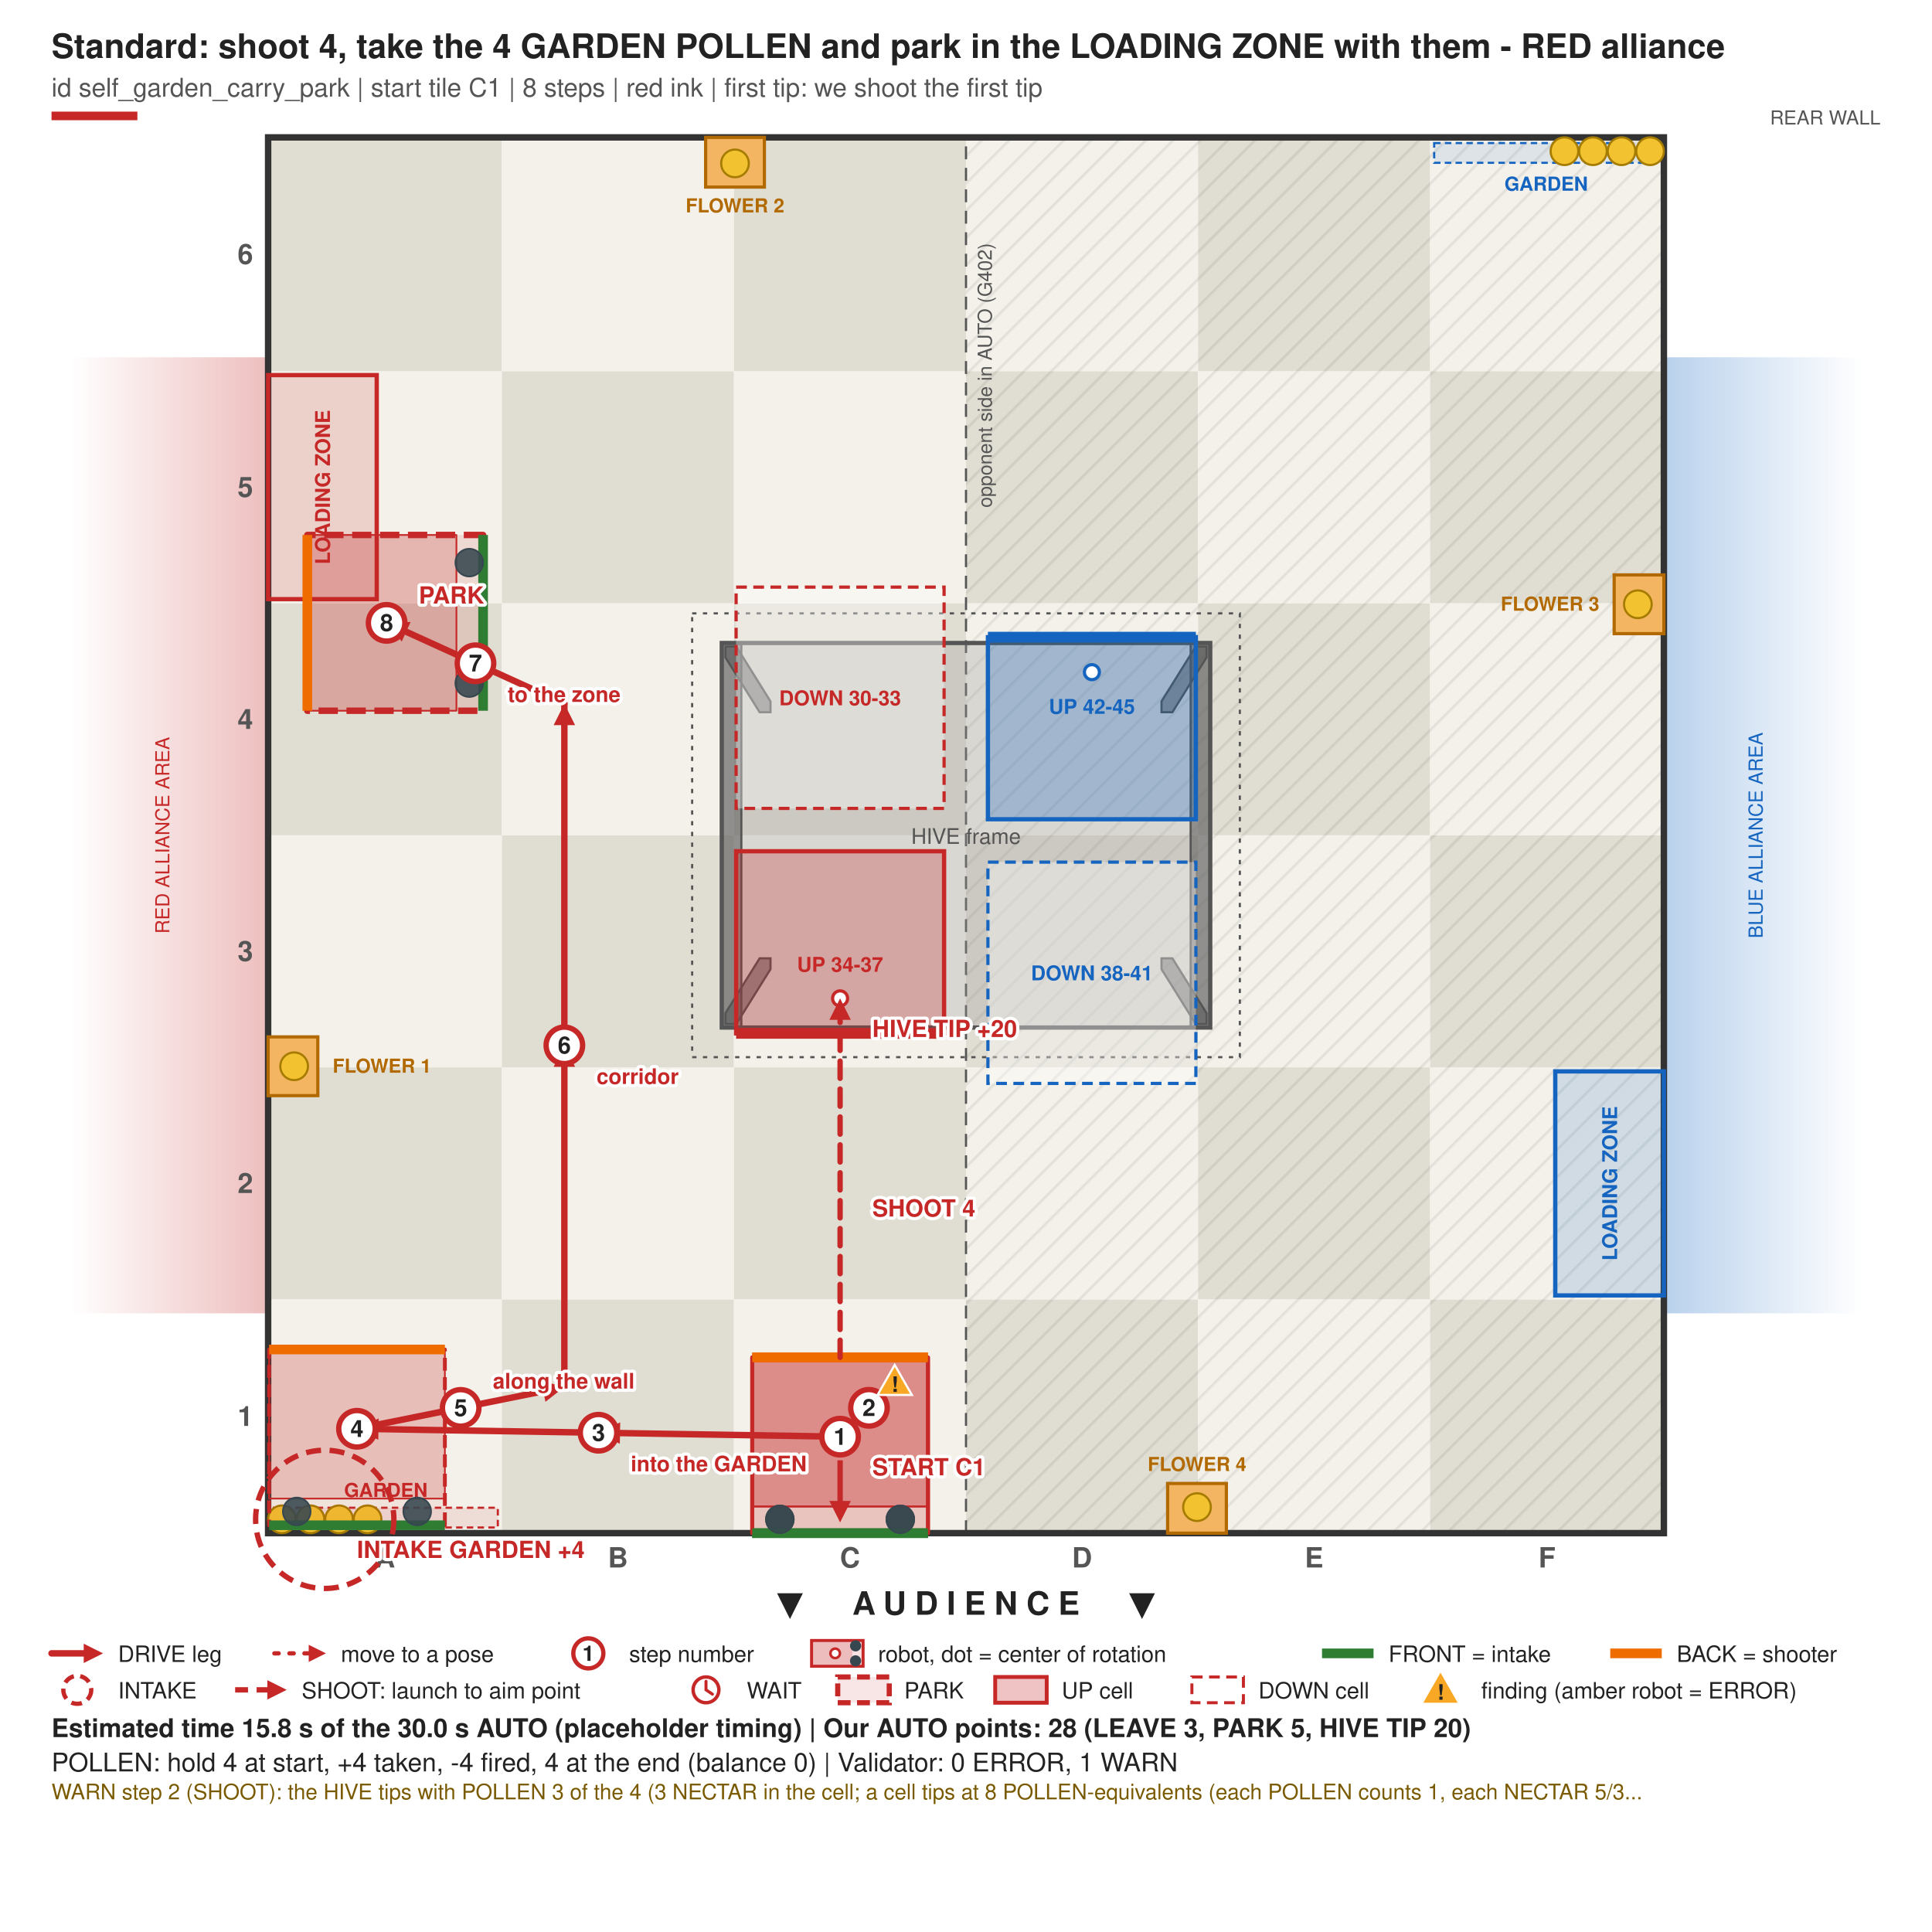
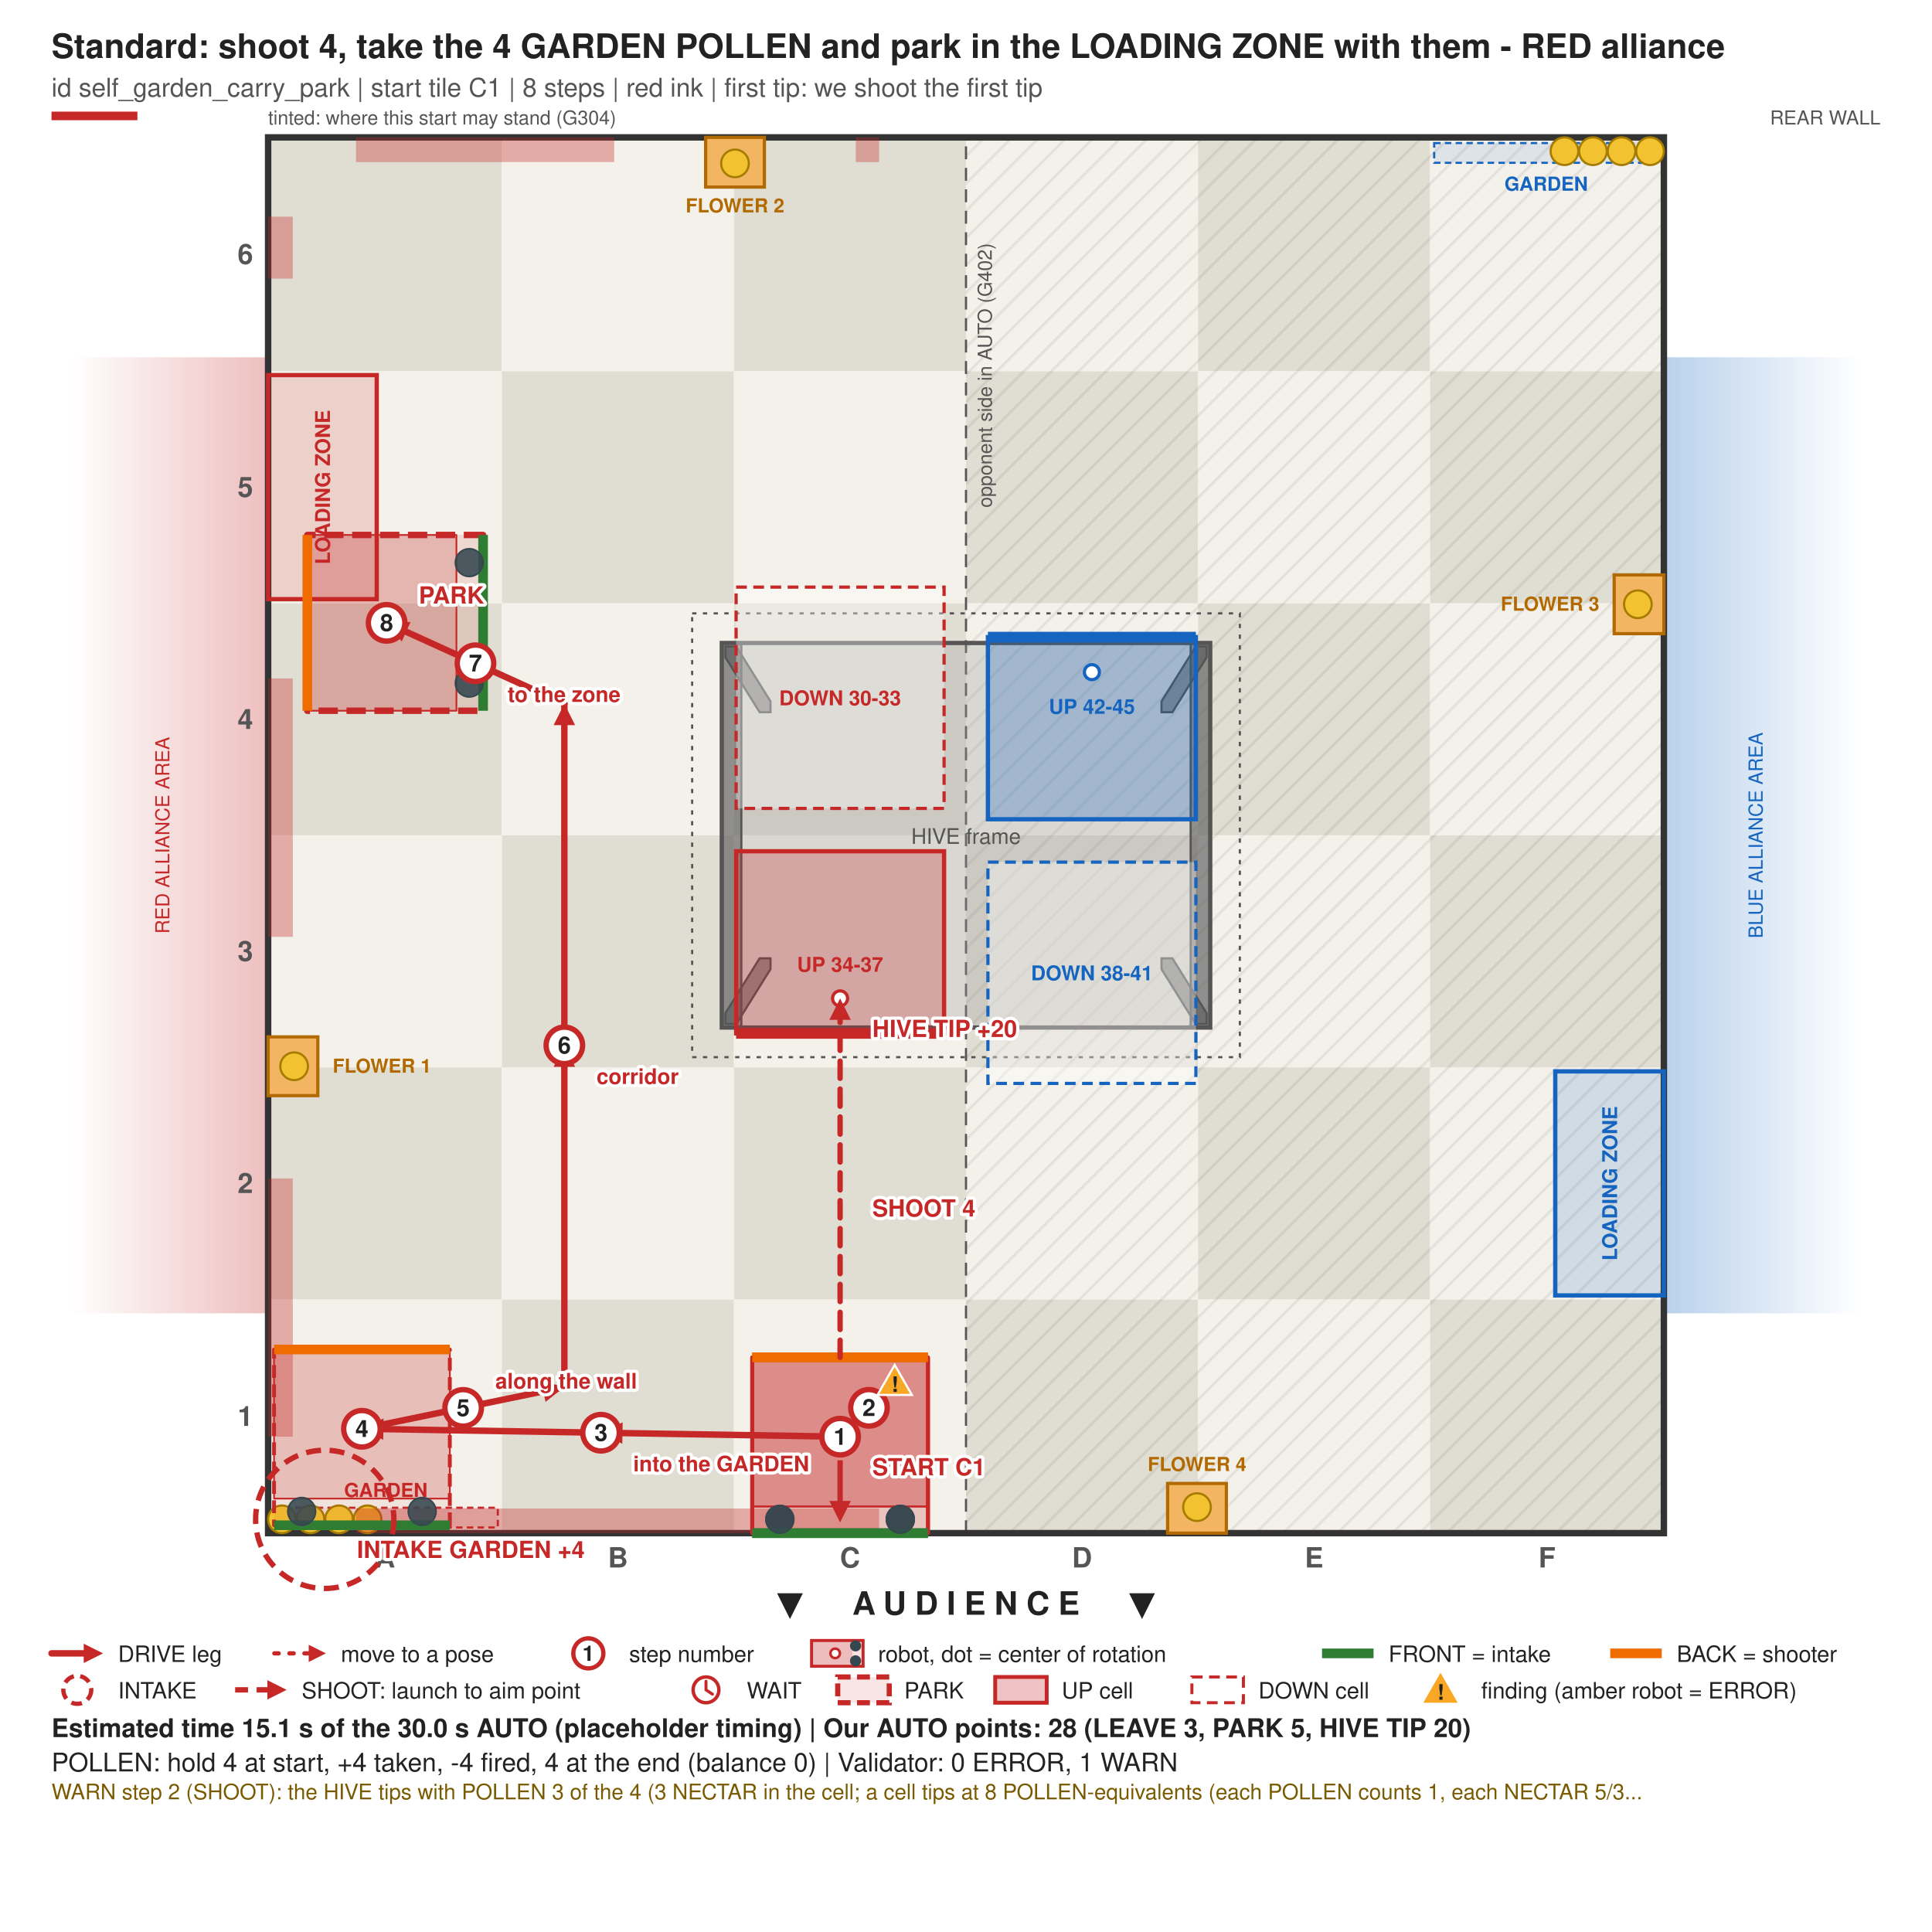
<svg xmlns="http://www.w3.org/2000/svg" viewBox="0 0 900 900" width="900" height="900" role="img" aria-labelledby="svg-title svg-desc" font-family="Helvetica, Arial, sans-serif">
  <defs>
    <linearGradient id="area-red" x1="1" y1="0" x2="0" y2="0">
      <stop offset="0" stop-color="#c62828" stop-opacity="0.30" />
      <stop offset="1" stop-color="#c62828" stop-opacity="0" />
    </linearGradient>
    <linearGradient id="area-blue" x1="0" y1="0" x2="1" y2="0">
      <stop offset="0" stop-color="#1565c0" stop-opacity="0.30" />
      <stop offset="1" stop-color="#1565c0" stop-opacity="0" />
    </linearGradient>
    <pattern id="opponent-hatch" width="9" height="9" patternUnits="userSpaceOnUse" patternTransform="rotate(45)">
      <line x1="0" y1="0" x2="0" y2="9" stroke="#000000" stroke-opacity="0.07" stroke-width="2.5" />
    </pattern>
  </defs>
  <rect id="background" x="0" y="0" width="900" height="900" fill="#ffffff" />
  <text id="title" x="24" y="27" font-size="15.68" font-weight="bold" fill="#222222">Standard: shoot 4, take the 4 GARDEN POLLEN and park in the LOADING ZONE with them - RED alliance</text>
  <text id="subtitle" x="24" y="45" font-size="12" fill="#555555">id self_garden_carry_park  |  start tile C1  |  8 steps  |  red ink  |  first tip: we shoot the first tip</text>
  <rect x="24" y="52" width="40" height="4" fill="#c62828" />
  <g id="field">
    <rect class="alliance-area" data-alliance="RED" x="32.9" y="166.43" width="92" height="445.37" fill="url(#area-red)" />
    <rect class="alliance-area" data-alliance="BLUE" x="775.1" y="166.43" width="92" height="445.37" fill="url(#area-blue)" />
    <text x="78.9" y="389.12" font-size="9" fill="#c62828" text-anchor="middle" transform="rotate(-90 78.9 389.12)">RED ALLIANCE AREA</text>
    <text x="821.1" y="389.12" font-size="9" fill="#1565c0" text-anchor="middle" transform="rotate(-90 821.1 389.12)">BLUE ALLIANCE AREA</text>
    <rect class="tile" data-tile="A1" x="124.9" y="605.3" width="108.9" height="108.9" fill="#f3f1ea" />
    <rect class="tile" data-tile="A2" x="124.9" y="497.2" width="108.9" height="108.1" fill="#e0ddd2" />
    <rect class="tile" data-tile="A3" x="124.9" y="389.1" width="108.9" height="108.1" fill="#f3f1ea" />
    <rect class="tile" data-tile="A4" x="124.9" y="281" width="108.9" height="108.1" fill="#e0ddd2" />
    <rect class="tile" data-tile="A5" x="124.9" y="172.9" width="108.9" height="108.1" fill="#f3f1ea" />
    <rect class="tile" data-tile="A6" x="124.9" y="64" width="108.9" height="108.9" fill="#e0ddd2" />
    <rect class="tile" data-tile="B1" x="233.8" y="605.3" width="108.1" height="108.9" fill="#e0ddd2" />
    <rect class="tile" data-tile="B2" x="233.8" y="497.2" width="108.1" height="108.1" fill="#f3f1ea" />
    <rect class="tile" data-tile="B3" x="233.8" y="389.1" width="108.1" height="108.1" fill="#e0ddd2" />
    <rect class="tile" data-tile="B4" x="233.8" y="281" width="108.1" height="108.1" fill="#f3f1ea" />
    <rect class="tile" data-tile="B5" x="233.8" y="172.9" width="108.1" height="108.1" fill="#e0ddd2" />
    <rect class="tile" data-tile="B6" x="233.8" y="64" width="108.1" height="108.9" fill="#f3f1ea" />
    <rect class="tile" data-tile="C1" x="341.9" y="605.3" width="108.1" height="108.9" fill="#f3f1ea" />
    <rect class="tile" data-tile="C2" x="341.9" y="497.2" width="108.1" height="108.1" fill="#e0ddd2" />
    <rect class="tile" data-tile="C3" x="341.9" y="389.1" width="108.1" height="108.1" fill="#f3f1ea" />
    <rect class="tile" data-tile="C4" x="341.9" y="281" width="108.1" height="108.1" fill="#e0ddd2" />
    <rect class="tile" data-tile="C5" x="341.9" y="172.9" width="108.1" height="108.1" fill="#f3f1ea" />
    <rect class="tile" data-tile="C6" x="341.9" y="64" width="108.1" height="108.9" fill="#e0ddd2" />
    <rect class="tile" data-tile="D1" x="450" y="605.3" width="108.1" height="108.9" fill="#e0ddd2" />
    <rect class="tile" data-tile="D2" x="450" y="497.2" width="108.1" height="108.1" fill="#f3f1ea" />
    <rect class="tile" data-tile="D3" x="450" y="389.1" width="108.1" height="108.1" fill="#e0ddd2" />
    <rect class="tile" data-tile="D4" x="450" y="281" width="108.1" height="108.1" fill="#f3f1ea" />
    <rect class="tile" data-tile="D5" x="450" y="172.9" width="108.1" height="108.1" fill="#e0ddd2" />
    <rect class="tile" data-tile="D6" x="450" y="64" width="108.1" height="108.9" fill="#f3f1ea" />
    <rect class="tile" data-tile="E1" x="558.1" y="605.3" width="108.1" height="108.9" fill="#f3f1ea" />
    <rect class="tile" data-tile="E2" x="558.1" y="497.2" width="108.1" height="108.1" fill="#e0ddd2" />
    <rect class="tile" data-tile="E3" x="558.1" y="389.1" width="108.1" height="108.1" fill="#f3f1ea" />
    <rect class="tile" data-tile="E4" x="558.1" y="281" width="108.1" height="108.1" fill="#e0ddd2" />
    <rect class="tile" data-tile="E5" x="558.1" y="172.9" width="108.1" height="108.1" fill="#f3f1ea" />
    <rect class="tile" data-tile="E6" x="558.1" y="64" width="108.1" height="108.9" fill="#e0ddd2" />
    <rect class="tile" data-tile="F1" x="666.2" y="605.3" width="108.9" height="108.9" fill="#e0ddd2" />
    <rect class="tile" data-tile="F2" x="666.2" y="497.2" width="108.9" height="108.1" fill="#f3f1ea" />
    <rect class="tile" data-tile="F3" x="666.2" y="389.1" width="108.9" height="108.1" fill="#e0ddd2" />
    <rect class="tile" data-tile="F4" x="666.2" y="281" width="108.9" height="108.1" fill="#f3f1ea" />
    <rect class="tile" data-tile="F5" x="666.2" y="172.9" width="108.9" height="108.1" fill="#e0ddd2" />
    <rect class="tile" data-tile="F6" x="666.2" y="64" width="108.9" height="108.9" fill="#f3f1ea" />
    <rect id="opponent-side" x="450" y="64" width="325.1" height="650.2" fill="url(#opponent-hatch)" />
    <line id="side-line" x1="450" y1="714.2" x2="450" y2="64" stroke="#555555" stroke-width="1" stroke-dasharray="6 4" />
    <text id="opponent-label" x="462" y="174.86" font-size="9" fill="#555555" text-anchor="middle" transform="rotate(-90 462 174.86)">opponent side in AUTO (G402)</text>
    <text class="tile-label" x="179.35" y="730.2" font-size="13" font-weight="bold" text-anchor="middle" fill="#555555">A</text>
    <text class="tile-label" x="287.85" y="730.2" font-size="13" font-weight="bold" text-anchor="middle" fill="#555555">B</text>
    <text class="tile-label" x="395.95" y="730.2" font-size="13" font-weight="bold" text-anchor="middle" fill="#555555">C</text>
    <text class="tile-label" x="504.05" y="730.2" font-size="13" font-weight="bold" text-anchor="middle" fill="#555555">D</text>
    <text class="tile-label" x="612.15" y="730.2" font-size="13" font-weight="bold" text-anchor="middle" fill="#555555">E</text>
    <text class="tile-label" x="720.65" y="730.2" font-size="13" font-weight="bold" text-anchor="middle" fill="#555555">F</text>
    <text class="tile-label" x="117.9" y="664.25" font-size="13" font-weight="bold" text-anchor="end" fill="#555555">1</text>
    <text class="tile-label" x="117.9" y="555.75" font-size="13" font-weight="bold" text-anchor="end" fill="#555555">2</text>
    <text class="tile-label" x="117.9" y="447.65" font-size="13" font-weight="bold" text-anchor="end" fill="#555555">3</text>
    <text class="tile-label" x="117.9" y="339.55" font-size="13" font-weight="bold" text-anchor="end" fill="#555555">4</text>
    <text class="tile-label" x="117.9" y="231.45" font-size="13" font-weight="bold" text-anchor="end" fill="#555555">5</text>
    <text class="tile-label" x="117.9" y="122.95" font-size="13" font-weight="bold" text-anchor="end" fill="#555555">6</text>
    <rect id="field-border" x="124.9" y="64" width="650.2" height="650.2" fill="none" stroke="#333333" stroke-width="3" />
  </g>
  <g id="structures">
    <rect id="hive-frame" x="336.23" y="299.53" width="227.54" height="179.14" fill="#9a9a9a" fill-opacity="0.30" stroke="#555555" stroke-width="2" />
    <rect id="hive-keepout" x="322.43" y="285.73" width="255.14" height="206.74" fill="none" stroke="#555555" stroke-width="1" stroke-dasharray="2 3" />
    <g id="hive-solid">
      <polygon class="hive-foot" points="336.23,478.67 345.35,478.67 345.35,299.53 336.23,299.53" fill="#555555" fill-opacity="0.55" stroke="#555555" stroke-width="1" />
      <polygon class="hive-foot" points="554.65,478.67 563.77,478.67 563.77,299.53 554.65,299.53" fill="#555555" fill-opacity="0.55" stroke="#555555" stroke-width="1" />
      <polygon class="hive-foot" points="337.94,477.01 343,477.01 358.92,451.48 358.92,446.42 353.86,446.42 337.94,471.95" fill="#555555" fill-opacity="0.55" stroke="#555555" stroke-width="1" />
      <polygon class="hive-foot" points="337.94,306.25 353.86,331.78 358.92,331.78 358.92,326.72 343,301.19 337.94,301.19" fill="#555555" fill-opacity="0.55" stroke="#555555" stroke-width="1" />
      <polygon class="hive-foot" points="541.08,451.48 557,477.01 562.06,477.01 562.06,471.95 546.14,446.42 541.08,446.42" fill="#555555" fill-opacity="0.55" stroke="#555555" stroke-width="1" />
      <polygon class="hive-foot" points="541.08,331.78 546.14,331.78 562.06,306.25 562.06,301.19 557,301.19 541.08,326.72" fill="#555555" fill-opacity="0.55" stroke="#555555" stroke-width="1" />
    </g>
    <text x="450" y="393.1" font-size="10" fill="#555555" text-anchor="middle">HIVE frame</text>
    <g class="hive" data-alliance="RED">
      <g class="cell cell-down" data-alliance="RED" data-side="REAR">
        <rect x="342.91" y="273.5" width="96.88" height="103.09" fill="#ffffff" fill-opacity="0.35" stroke="#c62828" stroke-width="1.5" stroke-dasharray="5 3" />
        <text x="391.35" y="328.55" font-size="9.5" font-weight="bold" fill="#c62828" text-anchor="middle">DOWN 30-33</text>
      </g>
      <g class="cell cell-up" data-alliance="RED" data-side="AUDIENCE">
        <rect x="342.91" y="396.55" width="96.88" height="84.82" fill="#c62828" fill-opacity="0.28" stroke="#c62828" stroke-width="2" />
        <line class="cell-opening" x1="342.91" y1="481.38" x2="439.79" y2="481.38" stroke="#c62828" stroke-width="5" />
        <circle class="aim-point" cx="391.35" cy="465.08" r="3.5" fill="#ffffff" stroke="#c62828" stroke-width="1.5" />
        <text x="391.35" y="452.68" font-size="9.5" font-weight="bold" fill="#c62828" text-anchor="middle">UP 34-37</text>
      </g>
    </g>
    <g class="hive" data-alliance="BLUE">
      <g class="cell cell-down" data-alliance="BLUE" data-side="AUDIENCE">
        <rect x="460.21" y="401.61" width="96.88" height="103.09" fill="#ffffff" fill-opacity="0.35" stroke="#1565c0" stroke-width="1.5" stroke-dasharray="5 3" />
        <text x="508.65" y="456.66" font-size="9.5" font-weight="bold" fill="#1565c0" text-anchor="middle">DOWN 38-41</text>
      </g>
      <g class="cell cell-up" data-alliance="BLUE" data-side="REAR">
        <rect x="460.21" y="296.82" width="96.88" height="84.82" fill="#1565c0" fill-opacity="0.28" stroke="#1565c0" stroke-width="2" />
        <line class="cell-opening" x1="460.21" y1="296.82" x2="557.09" y2="296.82" stroke="#1565c0" stroke-width="5" />
        <circle class="aim-point" cx="508.65" cy="313.12" r="3.5" fill="#ffffff" stroke="#1565c0" stroke-width="1.5" />
        <text x="508.65" y="332.52" font-size="9.5" font-weight="bold" fill="#1565c0" text-anchor="middle">UP 42-45</text>
      </g>
    </g>
    <g class="flower" data-flower="1">
      <rect x="124.9" y="483.02" width="23.15" height="27.37" fill="#f3b562" stroke="#b26a00" stroke-width="1.5" />
      <circle cx="137.02" cy="496.71" r="6.44" fill="#f2c230" stroke="#a67c00" stroke-width="1" />
      <text x="154.95" y="499.71" font-size="9" fill="#b26a00" font-weight="bold" text-anchor="start">FLOWER 1</text>
    </g>
    <g class="flower" data-flower="2">
      <rect x="328.71" y="64" width="27.37" height="23.15" fill="#f3b562" stroke="#b26a00" stroke-width="1.5" />
      <circle cx="342.39" cy="76.12" r="6.44" fill="#f2c230" stroke="#a67c00" stroke-width="1" />
      <text x="342.39" y="98.95" font-size="9" fill="#b26a00" font-weight="bold" text-anchor="middle">FLOWER 2</text>
    </g>
    <g class="flower" data-flower="3">
      <rect x="751.95" y="267.81" width="23.15" height="27.37" fill="#f3b562" stroke="#b26a00" stroke-width="1.5" />
      <circle cx="762.98" cy="281.49" r="6.44" fill="#f2c230" stroke="#a67c00" stroke-width="1" />
      <text x="745.05" y="284.49" font-size="9" fill="#b26a00" font-weight="bold" text-anchor="end">FLOWER 3</text>
    </g>
    <g class="flower" data-flower="4">
      <rect x="543.92" y="691.05" width="27.37" height="23.15" fill="#f3b562" stroke="#b26a00" stroke-width="1.5" />
      <circle cx="557.61" cy="702.08" r="6.44" fill="#f2c230" stroke="#a67c00" stroke-width="1" />
      <text x="557.61" y="685.25" font-size="9" fill="#b26a00" font-weight="bold" text-anchor="middle">FLOWER 4</text>
    </g>
    <g class="garden" data-alliance="RED">
      <rect x="127.54" y="702.36" width="104.37" height="9.2" fill="#c62828" fill-opacity="0.10" stroke="#c62828" stroke-width="1" stroke-dasharray="3 2" />
      <circle class="pollen" cx="131.34" cy="707.76" r="6.44" fill="#f2c230" stroke="#a67c00" stroke-width="1" />
      <circle class="pollen" cx="144.63" cy="707.76" r="6.44" fill="#f2c230" stroke="#a67c00" stroke-width="1" />
      <circle class="pollen" cx="157.93" cy="707.76" r="6.44" fill="#f2c230" stroke="#a67c00" stroke-width="1" />
      <circle class="pollen" cx="171.22" cy="707.76" r="6.44" fill="#f2c230" stroke="#a67c00" stroke-width="1" />
      <text x="179.73" y="697.36" font-size="9" fill="#c62828" text-anchor="middle" font-weight="bold">GARDEN</text>
    </g>
    <g class="loading-zone" data-alliance="RED">
      <rect x="124.9" y="174.74" width="50.6" height="104.37" fill="#c62828" fill-opacity="0.16" stroke="#c62828" stroke-width="2" />
      <text x="150.2" y="230.43" font-size="9.5" font-weight="bold" fill="#c62828" text-anchor="middle" transform="rotate(-90 150.2 226.93)">LOADING ZONE</text>
    </g>
    <g class="garden" data-alliance="BLUE">
      <rect x="668.09" y="66.64" width="104.37" height="9.2" fill="#1565c0" fill-opacity="0.10" stroke="#1565c0" stroke-width="1" stroke-dasharray="3 2" />
      <circle class="pollen" cx="768.66" cy="70.44" r="6.44" fill="#f2c230" stroke="#a67c00" stroke-width="1" />
      <circle class="pollen" cx="755.37" cy="70.44" r="6.44" fill="#f2c230" stroke="#a67c00" stroke-width="1" />
      <circle class="pollen" cx="742.07" cy="70.44" r="6.44" fill="#f2c230" stroke="#a67c00" stroke-width="1" />
      <circle class="pollen" cx="728.78" cy="70.44" r="6.44" fill="#f2c230" stroke="#a67c00" stroke-width="1" />
      <text x="720.27" y="88.84" font-size="9" fill="#1565c0" text-anchor="middle" font-weight="bold">GARDEN</text>
    </g>
    <g class="loading-zone" data-alliance="BLUE">
      <rect x="724.5" y="499.09" width="50.6" height="104.37" fill="#1565c0" fill-opacity="0.16" stroke="#1565c0" stroke-width="2" />
      <text x="749.8" y="554.77" font-size="9.5" font-weight="bold" fill="#1565c0" text-anchor="middle" transform="rotate(-90 749.8 551.27)">LOADING ZONE</text>
    </g>
    <text id="audience-label" x="450" y="752.2" font-size="15" font-weight="bold" letter-spacing="4" text-anchor="middle" fill="#222222">AUDIENCE</text>
    <polygon class="compass-arrow" points="362,742.2 374,742.2 368,754.2" fill="#222222" />
    <polygon class="compass-arrow" points="526,742.2 538,742.2 532,754.2" fill="#222222" />
    <text x="876" y="58" font-size="9" fill="#555555" text-anchor="end">REAR WALL</text>
  </g>
+   <g id="start-bands" data-heading="-90">
+     <rect class="start-band" data-wall="RED" data-from="9.77" data-to="35.92" x="124.9" y="548.99" width="11.5" height="120.27" fill="#c62828" fill-opacity="0.35" />
+     <rect class="start-band" data-wall="RED" data-from="60.39" data-to="86.55" x="124.9" y="316.05" width="11.5" height="120.37" fill="#c62828" fill-opacity="0.35" />
+     <rect class="start-band" data-wall="RED" data-from="127.04" data-to="133.32" x="124.9" y="100.94" width="11.5" height="28.86" fill="#c62828" fill-opacity="0.35" />
+     <rect class="start-band" data-wall="AUDIENCE" data-from="8.9" data-to="61.87" x="165.84" y="702.7" width="243.68" height="11.5" fill="#c62828" fill-opacity="0.35" />
+     <rect class="start-band" data-wall="REAR" data-from="8.9" data-to="35.05" x="165.84" y="64" width="120.27" height="11.5" fill="#c62828" fill-opacity="0.35" />
+     <rect class="start-band" data-wall="REAR" data-from="59.52" data-to="61.87" x="398.67" y="64" width="10.85" height="11.5" fill="#c62828" fill-opacity="0.35" />
+     <text class="start-band-label" x="124.9" y="58" font-size="9" fill="#555555">tinted: where this start may stand (G304)</text>
+   </g>
  <g id="route" data-ink="#c62828" data-alliance="RED" data-route="self_garden_carry_park">
    <g class="drive-leg" data-step="3" data-mode="CONSTANT">
-       <path class="leg" d="M 391.35 669.26 L 166.3 665.58" fill="none" stroke="#c62828" stroke-width="3" stroke-linecap="round" stroke-linejoin="round" />
-       <polygon class="arrowhead" points="278.82,667.42 288.91,662.58 288.74,672.58" fill="#c62828" />
-       <polygon class="arrowhead" points="166.3,665.58 176.38,660.74 176.22,670.74" fill="#c62828" />
+       <path class="leg" d="M 391.35 669.26 L 168.6 665.58" fill="none" stroke="#c62828" stroke-width="3" stroke-linecap="round" stroke-linejoin="round" />
+       <polygon class="arrowhead" points="279.97,667.42 290.06,662.58 289.89,672.58" fill="#c62828" />
+       <polygon class="arrowhead" points="168.6,665.58 178.68,660.74 178.52,670.74" fill="#c62828" />
    </g>
    <g class="drive-leg" data-step="5" data-mode="CONSTANT">
-       <path class="leg" d="M 166.3 665.58 L 262.9 646.12" fill="none" stroke="#c62828" stroke-width="3" stroke-linecap="round" stroke-linejoin="round" />
-       <polygon class="arrowhead" points="262.9,646.12 254.08,653 252.11,643.19" fill="#c62828" />
+       <path class="leg" d="M 168.6 665.58 L 262.9 646.12" fill="none" stroke="#c62828" stroke-width="3" stroke-linecap="round" stroke-linejoin="round" />
+       <polygon class="arrowhead" points="262.9,646.12 254.12,653.04 252.1,643.24" fill="#c62828" />
    </g>
    <g class="drive-leg" data-step="6" data-mode="REVERSE_TANGENT">
      <path class="leg" d="M 262.9 646.12 L 262.9 327.8" fill="none" stroke="#c62828" stroke-width="3" stroke-linecap="round" stroke-linejoin="round" />
      <polygon class="arrowhead" points="262.9,486.96 267.9,496.96 257.9,496.96" fill="#c62828" />
      <polygon class="arrowhead" points="262.9,327.8 267.9,337.8 257.9,337.8" fill="#c62828" />
    </g>
    <g class="drive-leg" data-step="7" data-mode="LINEAR">
      <path class="leg" d="M 262.9 327.8 L 180.1 290.15" fill="none" stroke="#c62828" stroke-width="3" stroke-linecap="round" stroke-linejoin="round" />
      <polygon class="arrowhead" points="180.1,290.15 191.27,289.74 187.13,298.84" fill="#c62828" />
    </g>
    <g id="start-footprint" class="footprint start" data-step="1">
      <polygon class="outline" points="432.29,714.2 432.29,632.32 350.41,632.32 350.41,714.2" fill="#c62828" fill-opacity="0.14" stroke="#c62828" stroke-width="1.8" stroke-linejoin="round" />
      <polygon class="chassis" points="432.29,701.78 432.29,632.32 350.41,632.32 350.41,701.78" fill="#c62828" fill-opacity="0.2" stroke="#c62828" stroke-width="0.8" stroke-linejoin="round" />
      <line class="front-edge" x1="432.29" y1="714.2" x2="350.41" y2="714.2" stroke="#2e7d32" stroke-width="4.5" />
      <line class="back-edge" x1="432.29" y1="632.32" x2="350.41" y2="632.32" stroke="#ef6c00" stroke-width="4.5" />
      <circle class="wheel" data-wheel="LEFT" cx="419.41" cy="707.76" r="6.44" fill="#37474f" fill-opacity="0.88" stroke="#37474f" stroke-width="0.8" />
      <circle class="wheel" data-wheel="RIGHT" cx="363.29" cy="707.76" r="6.44" fill="#37474f" fill-opacity="0.88" stroke="#37474f" stroke-width="0.8" />
      <g class="pose-point" data-x="57.92" data-y="9.77">
        <circle cx="391.35" cy="669.26" r="3.4" fill="#ffffff" fill-opacity="0.92" stroke="#c62828" stroke-width="1.6" />
        <line x1="387.95" y1="669.26" x2="394.75" y2="669.26" stroke="#c62828" stroke-width="1" />
        <line x1="391.35" y1="665.86" x2="391.35" y2="672.66" stroke="#c62828" stroke-width="1" />
      </g>
      <line class="heading-arrow" x1="391.35" y1="680.26" x2="391.35" y2="701.2" stroke="#c62828" stroke-width="2.5" />
      <polygon class="arrowhead" points="391.35,709.2 386.35,699.2 396.35,699.2" fill="#c62828" />
    </g>
    <g class="shoot-pose" data-step="2" data-nominal="false">
      <polygon class="outline" points="432.29,714.2 432.29,632.32 350.41,632.32 350.41,714.2" fill="#c62828" fill-opacity="0.1" stroke="#c62828" stroke-width="1.8" stroke-linejoin="round" />
      <polygon class="chassis" points="432.29,701.78 432.29,632.32 350.41,632.32 350.41,701.78" fill="#c62828" fill-opacity="0.2" stroke="#c62828" stroke-width="0.8" stroke-linejoin="round" />
      <line class="front-edge" x1="432.29" y1="714.2" x2="350.41" y2="714.2" stroke="#2e7d32" stroke-width="4.5" />
      <line class="back-edge" x1="432.29" y1="632.32" x2="350.41" y2="632.32" stroke="#ef6c00" stroke-width="4.5" />
      <circle class="wheel" data-wheel="LEFT" cx="419.41" cy="707.76" r="6.44" fill="#37474f" fill-opacity="0.88" stroke="#37474f" stroke-width="0.8" />
      <circle class="wheel" data-wheel="RIGHT" cx="363.29" cy="707.76" r="6.44" fill="#37474f" fill-opacity="0.88" stroke="#37474f" stroke-width="0.8" />
      <g class="pose-point" data-x="57.92" data-y="9.77">
        <circle cx="391.35" cy="669.26" r="3.4" fill="#ffffff" fill-opacity="0.92" stroke="#c62828" stroke-width="1.6" />
        <line x1="387.95" y1="669.26" x2="394.75" y2="669.26" stroke="#c62828" stroke-width="1" />
        <line x1="391.35" y1="665.86" x2="391.35" y2="672.66" stroke="#c62828" stroke-width="1" />
      </g>
      <line class="shot" x1="391.35" y1="632.32" x2="391.35" y2="474.08" stroke="#c62828" stroke-width="2.5" stroke-dasharray="8 5" stroke-linecap="round" />
      <polygon class="arrowhead" points="391.35,465.08 396.35,475.08 386.35,475.08" fill="#c62828" />
    </g>
    <g class="intake" data-step="4" data-source="GARDEN">
-       <polygon class="outline" points="207.24,710.52 207.24,628.64 125.36,628.64 125.36,710.52" fill="#c62828" fill-opacity="0.07" stroke="#c62828" stroke-width="1.8" stroke-dasharray="6 3" stroke-linejoin="round" />
-       <polygon class="chassis" points="207.24,698.1 207.24,628.64 125.36,628.64 125.36,698.1" fill="#c62828" fill-opacity="0.2" stroke="#c62828" stroke-width="0.8" stroke-linejoin="round" />
-       <line class="front-edge" x1="207.24" y1="710.52" x2="125.36" y2="710.52" stroke="#2e7d32" stroke-width="4.5" />
-       <line class="back-edge" x1="207.24" y1="628.64" x2="125.36" y2="628.64" stroke="#ef6c00" stroke-width="4.5" />
-       <circle class="wheel" data-wheel="LEFT" cx="194.36" cy="704.08" r="6.44" fill="#37474f" fill-opacity="0.88" stroke="#37474f" stroke-width="0.8" />
-       <circle class="wheel" data-wheel="RIGHT" cx="138.24" cy="704.08" r="6.44" fill="#37474f" fill-opacity="0.88" stroke="#37474f" stroke-width="0.8" />
-       <g class="pose-point" data-x="9" data-y="10.57">
-         <circle cx="166.3" cy="665.58" r="3.4" fill="#ffffff" fill-opacity="0.92" stroke="#c62828" stroke-width="1.6" />
-         <line x1="162.9" y1="665.58" x2="169.7" y2="665.58" stroke="#c62828" stroke-width="1" />
-         <line x1="166.3" y1="662.18" x2="166.3" y2="668.98" stroke="#c62828" stroke-width="1" />
+       <polygon class="outline" points="209.54,710.52 209.54,628.64 127.66,628.64 127.66,710.52" fill="#c62828" fill-opacity="0.07" stroke="#c62828" stroke-width="1.8" stroke-dasharray="6 3" stroke-linejoin="round" />
+       <polygon class="chassis" points="209.54,698.1 209.54,628.64 127.66,628.64 127.66,698.1" fill="#c62828" fill-opacity="0.2" stroke="#c62828" stroke-width="0.8" stroke-linejoin="round" />
+       <line class="front-edge" x1="209.54" y1="710.52" x2="127.66" y2="710.52" stroke="#2e7d32" stroke-width="4.5" />
+       <line class="back-edge" x1="209.54" y1="628.64" x2="127.66" y2="628.64" stroke="#ef6c00" stroke-width="4.5" />
+       <circle class="wheel" data-wheel="LEFT" cx="196.66" cy="704.08" r="6.44" fill="#37474f" fill-opacity="0.88" stroke="#37474f" stroke-width="0.8" />
+       <circle class="wheel" data-wheel="RIGHT" cx="140.54" cy="704.08" r="6.44" fill="#37474f" fill-opacity="0.88" stroke="#37474f" stroke-width="0.8" />
+       <g class="pose-point" data-x="9.5" data-y="10.57">
+         <circle cx="168.6" cy="665.58" r="3.4" fill="#ffffff" fill-opacity="0.92" stroke="#c62828" stroke-width="1.6" />
+         <line x1="165.2" y1="665.58" x2="172" y2="665.58" stroke="#c62828" stroke-width="1" />
+         <line x1="168.6" y1="662.18" x2="168.6" y2="668.98" stroke="#c62828" stroke-width="1" />
      </g>
      <circle class="intake-ring" cx="151.28" cy="707.76" r="32.2" fill="none" stroke="#c62828" stroke-width="2.5" stroke-dasharray="7 4" />
    </g>
    <g class="park-outline" data-step="8">
      <polygon class="outline" points="225.04,249.21 143.16,249.21 143.16,331.09 225.04,331.09" fill="#c62828" fill-opacity="0.12" stroke="#c62828" stroke-width="3" stroke-dasharray="9 4" stroke-linejoin="round" />
      <polygon class="chassis" points="212.62,249.21 143.16,249.21 143.16,331.09 212.62,331.09" fill="#c62828" fill-opacity="0.2" stroke="#c62828" stroke-width="0.8" stroke-linejoin="round" />
      <line class="front-edge" x1="225.04" y1="249.21" x2="225.04" y2="331.09" stroke="#2e7d32" stroke-width="4.5" />
      <line class="back-edge" x1="143.16" y1="249.21" x2="143.16" y2="331.09" stroke="#ef6c00" stroke-width="4.5" />
      <circle class="wheel" data-wheel="LEFT" cx="218.6" cy="262.09" r="6.44" fill="#37474f" fill-opacity="0.88" stroke="#37474f" stroke-width="0.8" />
      <circle class="wheel" data-wheel="RIGHT" cx="218.6" cy="318.21" r="6.44" fill="#37474f" fill-opacity="0.88" stroke="#37474f" stroke-width="0.8" />
      <g class="pose-point" data-x="12" data-y="92.18">
        <circle cx="180.1" cy="290.15" r="3.4" fill="#ffffff" fill-opacity="0.92" stroke="#c62828" stroke-width="1.6" />
        <line x1="176.7" y1="290.15" x2="183.5" y2="290.15" stroke="#c62828" stroke-width="1" />
        <line x1="180.1" y1="286.75" x2="180.1" y2="293.55" stroke="#c62828" stroke-width="1" />
      </g>
    </g>
    <g id="badges">
      <g class="badge" data-step="1" data-kind="START">
        <circle cx="391.35" cy="669.26" r="8.5" fill="#ffffff" stroke="#c62828" stroke-width="2.5" />
        <text x="391.35" y="673.06" font-size="11" font-weight="bold" text-anchor="middle" fill="#222222">1</text>
      </g>
      <g class="badge" data-step="2" data-kind="SHOOT">
        <circle cx="404.79" cy="655.82" r="8.5" fill="#ffffff" stroke="#c62828" stroke-width="2.5" />
        <text x="404.79" y="659.62" font-size="11" font-weight="bold" text-anchor="middle" fill="#222222">2</text>
      </g>
      <g class="badge" data-step="3" data-kind="DRIVE">
-         <circle cx="278.82" cy="667.42" r="8.5" fill="#ffffff" stroke="#c62828" stroke-width="2.5" />
-         <text x="278.82" y="671.22" font-size="11" font-weight="bold" text-anchor="middle" fill="#222222">3</text>
+         <circle cx="279.97" cy="667.42" r="8.5" fill="#ffffff" stroke="#c62828" stroke-width="2.5" />
+         <text x="279.97" y="671.22" font-size="11" font-weight="bold" text-anchor="middle" fill="#222222">3</text>
      </g>
      <g class="badge" data-step="4" data-kind="INTAKE">
-         <circle cx="166.3" cy="665.58" r="8.5" fill="#ffffff" stroke="#c62828" stroke-width="2.5" />
-         <text x="166.3" y="669.38" font-size="11" font-weight="bold" text-anchor="middle" fill="#222222">4</text>
+         <circle cx="168.6" cy="665.58" r="8.5" fill="#ffffff" stroke="#c62828" stroke-width="2.5" />
+         <text x="168.6" y="669.38" font-size="11" font-weight="bold" text-anchor="middle" fill="#222222">4</text>
      </g>
      <g class="badge" data-step="5" data-kind="DRIVE">
-         <circle cx="214.6" cy="655.85" r="8.5" fill="#ffffff" stroke="#c62828" stroke-width="2.5" />
-         <text x="214.6" y="659.65" font-size="11" font-weight="bold" text-anchor="middle" fill="#222222">5</text>
+         <circle cx="215.75" cy="655.85" r="8.5" fill="#ffffff" stroke="#c62828" stroke-width="2.5" />
+         <text x="215.75" y="659.65" font-size="11" font-weight="bold" text-anchor="middle" fill="#222222">5</text>
      </g>
      <g class="badge" data-step="6" data-kind="DRIVE">
        <circle cx="262.9" cy="486.96" r="8.5" fill="#ffffff" stroke="#c62828" stroke-width="2.5" />
        <text x="262.9" y="490.76" font-size="11" font-weight="bold" text-anchor="middle" fill="#222222">6</text>
      </g>
      <g class="badge" data-step="7" data-kind="DRIVE">
        <circle cx="221.5" cy="308.98" r="8.5" fill="#ffffff" stroke="#c62828" stroke-width="2.5" />
        <text x="221.5" y="312.78" font-size="11" font-weight="bold" text-anchor="middle" fill="#222222">7</text>
      </g>
      <g class="badge" data-step="8" data-kind="PARK">
        <circle cx="180.1" cy="290.15" r="8.5" fill="#ffffff" stroke="#c62828" stroke-width="2.5" />
        <text x="180.1" y="293.95" font-size="11" font-weight="bold" text-anchor="middle" fill="#222222">8</text>
      </g>
    </g>
    <g id="step-labels">
      <text class="step-label" x="406.35" y="687.26" font-size="11" font-weight="bold" fill="#c62828" text-anchor="start" stroke="#ffffff" stroke-width="3" stroke-linejoin="round" paint-order="stroke">START C1</text>
      <text class="step-label" x="406.35" y="566.7" font-size="11" font-weight="bold" fill="#c62828" text-anchor="start" stroke="#ffffff" stroke-width="3" stroke-linejoin="round" paint-order="stroke">SHOOT 4</text>
      <text class="step-label" x="406.35" y="483.08" font-size="11" font-weight="bold" fill="#c62828" text-anchor="start" stroke="#ffffff" stroke-width="3" stroke-linejoin="round" paint-order="stroke">HIVE TIP +20</text>
-       <text class="step-label" x="293.82" y="685.42" font-size="10" font-weight="bold" fill="#c62828" text-anchor="start" stroke="#ffffff" stroke-width="3" stroke-linejoin="round" paint-order="stroke">into the GARDEN</text>
+       <text class="step-label" x="294.97" y="685.42" font-size="10" font-weight="bold" fill="#c62828" text-anchor="start" stroke="#ffffff" stroke-width="3" stroke-linejoin="round" paint-order="stroke">into the GARDEN</text>
      <text class="step-label" x="166.28" y="725.76" font-size="11" font-weight="bold" fill="#c62828" text-anchor="start" stroke="#ffffff" stroke-width="3" stroke-linejoin="round" paint-order="stroke">INTAKE GARDEN +4</text>
-       <text class="step-label" x="229.6" y="646.85" font-size="10" font-weight="bold" fill="#c62828" text-anchor="start" stroke="#ffffff" stroke-width="3" stroke-linejoin="round" paint-order="stroke">along the wall</text>
+       <text class="step-label" x="230.75" y="646.85" font-size="10" font-weight="bold" fill="#c62828" text-anchor="start" stroke="#ffffff" stroke-width="3" stroke-linejoin="round" paint-order="stroke">along the wall</text>
      <text class="step-label" x="277.9" y="504.96" font-size="10" font-weight="bold" fill="#c62828" text-anchor="start" stroke="#ffffff" stroke-width="3" stroke-linejoin="round" paint-order="stroke">corridor</text>
      <text class="step-label" x="236.5" y="326.98" font-size="10" font-weight="bold" fill="#c62828" text-anchor="start" stroke="#ffffff" stroke-width="3" stroke-linejoin="round" paint-order="stroke">to the zone</text>
      <text class="step-label" x="195.1" y="281.15" font-size="11" font-weight="bold" fill="#c62828" text-anchor="start" stroke="#ffffff" stroke-width="3" stroke-linejoin="round" paint-order="stroke">PARK</text>
    </g>
    <g id="issue-marks">
      <g class="issue-mark" data-step="2" data-severity="WARN">
        <polygon points="416.79,635.82 424.79,649.82 408.79,649.82" fill="#f9a825" stroke="#ffffff" stroke-width="1" />
        <text x="416.79" y="648.42" font-size="10" font-weight="bold" text-anchor="middle" fill="#222222">!</text>
      </g>
    </g>
  </g>
  <g id="legend">
    <g class="legend-item" data-icon="drive">
      <line x1="24" y1="770.2" x2="40" y2="770.2" stroke="#c62828" stroke-width="3" stroke-linecap="round" />
      <polygon class="arrowhead" points="48,770.2 39,774.7 39,765.7" fill="#c62828" />
      <text x="55" y="774.2" font-size="10.5" fill="#222222">DRIVE leg</text>
    </g>
    <g class="legend-item" data-icon="approach">
      <line x1="127.81" y1="770.2" x2="143.81" y2="770.2" stroke="#c62828" stroke-width="2" stroke-dasharray="2 5" stroke-linecap="round" />
      <polygon class="arrowhead" points="151.81,770.2 143.81,774.2 143.81,766.2" fill="#c62828" />
      <text x="158.81" y="774.2" font-size="10.5" fill="#222222">move to a pose</text>
    </g>
    <g class="legend-item" data-icon="badge">
      <circle cx="274.07" cy="770.2" r="7" fill="#ffffff" stroke="#c62828" stroke-width="2" />
      <text x="274.07" y="773.7" font-size="10" font-weight="bold" text-anchor="middle" fill="#222222">1</text>
      <text x="293.07" y="774.2" font-size="10.5" fill="#222222">step number</text>
    </g>
    <g class="legend-item" data-icon="robot">
      <rect x="378.06" y="764.2" width="24" height="12" fill="#c62828" fill-opacity="0.14" stroke="#c62828" stroke-width="1.4" />
      <rect x="378.06" y="764.2" width="19" height="12" fill="#c62828" fill-opacity="0.2" />
      <circle cx="398.56" cy="766.7" r="2.6" fill="#37474f" />
      <circle cx="398.56" cy="773.7" r="2.6" fill="#37474f" />
      <circle cx="389.06" cy="770.2" r="2.2" fill="#ffffff" stroke="#c62828" stroke-width="1.2" />
      <text x="409.06" y="774.2" font-size="10.5" fill="#222222">robot, dot = center of rotation</text>
    </g>
    <g class="legend-item" data-icon="front">
      <line x1="615.85" y1="770.2" x2="639.85" y2="770.2" stroke="#2e7d32" stroke-width="4.5" />
      <text x="646.85" y="774.2" font-size="10.5" fill="#222222">FRONT = intake</text>
    </g>
    <g class="legend-item" data-icon="back">
      <line x1="750.11" y1="770.2" x2="774.11" y2="770.2" stroke="#ef6c00" stroke-width="4.5" />
      <text x="781.11" y="774.2" font-size="10.5" fill="#222222">BACK = shooter</text>
    </g>
    <g class="legend-item" data-icon="intake">
      <circle cx="36" cy="787.2" r="6.5" fill="none" stroke="#c62828" stroke-width="2" stroke-dasharray="5 3" />
      <text x="55" y="791.2" font-size="10.5" fill="#222222">INTAKE</text>
    </g>
    <g class="legend-item" data-icon="shoot">
      <line x1="109.54" y1="787.2" x2="125.54" y2="787.2" stroke="#c62828" stroke-width="2.5" stroke-dasharray="6 4" />
      <polygon class="arrowhead" points="133.54,787.2 124.54,791.7 124.54,782.7" fill="#c62828" />
      <text x="140.54" y="791.2" font-size="10.5" fill="#222222">SHOOT: launch to aim point</text>
    </g>
    <g class="legend-item" data-icon="wait">
      <circle cx="328.88" cy="787.2" r="6" fill="#ffffff" stroke="#c62828" stroke-width="1.6" />
      <polyline points="328.88,783.2 328.88,787.2 331.88,789.2" fill="none" stroke="#c62828" stroke-width="1.4" stroke-linecap="round" />
      <text x="347.88" y="791.2" font-size="10.5" fill="#222222">WAIT</text>
    </g>
    <g class="legend-item" data-icon="park">
      <rect x="390.24" y="781.2" width="24" height="12" fill="#c62828" fill-opacity="0.12" stroke="#c62828" stroke-width="2.4" stroke-dasharray="6 3" />
      <text x="421.24" y="791.2" font-size="10.5" fill="#222222">PARK</text>
    </g>
    <g class="legend-item" data-icon="up">
      <rect x="463.6" y="781.2" width="24" height="12" fill="#c62828" fill-opacity="0.28" stroke="#c62828" stroke-width="1.8" />
      <text x="494.6" y="791.2" font-size="10.5" fill="#222222">UP cell</text>
    </g>
    <g class="legend-item" data-icon="down">
      <rect x="555.23" y="781.2" width="24" height="12" fill="#ffffff" fill-opacity="0.35" stroke="#c62828" stroke-width="1.4" stroke-dasharray="5 3" />
      <text x="586.23" y="791.2" font-size="10.5" fill="#222222">DOWN cell</text>
    </g>
    <g class="legend-item" data-icon="issue">
      <polygon points="671.04,779.2 679.04,793.2 663.04,793.2" fill="#f9a825" />
      <text x="671.04" y="791.8" font-size="10" font-weight="bold" text-anchor="middle" fill="#222222">!</text>
      <text x="690.04" y="791.2" font-size="10.5" fill="#222222">finding (amber robot = ERROR)</text>
    </g>
  </g>
  <g id="footer">
-     <text id="footer-metrics" x="24" y="809.2" font-size="12" font-weight="bold" fill="#222222">Estimated time 15.8 s of the 30.0 s AUTO (placeholder timing)   |   Our AUTO points: 28  (LEAVE 3, PARK 5, HIVE TIP 20)</text>
+     <text id="footer-metrics" x="24" y="809.2" font-size="12" font-weight="bold" fill="#222222">Estimated time 15.1 s of the 30.0 s AUTO (placeholder timing)   |   Our AUTO points: 28  (LEAVE 3, PARK 5, HIVE TIP 20)</text>
    <text id="footer-pollen" x="24" y="825.2" font-size="12" fill="#222222">POLLEN: hold 4 at start, +4 taken, -4 fired, 4 at the end (balance 0)   |   Validator: 0 ERROR, 1 WARN</text>
    <g class="issue-line" data-severity="WARN">
      <text x="24" y="838.2" font-size="10" fill="#7a5a00">WARN step 2 (SHOOT): the HIVE tips with POLLEN 3 of the 4 (3 NECTAR in the cell; a cell tips at 8 POLLEN-equivalents (each POLLEN counts 1, each NECTAR 5/3...</text>
    </g>
  </g>
</svg>
